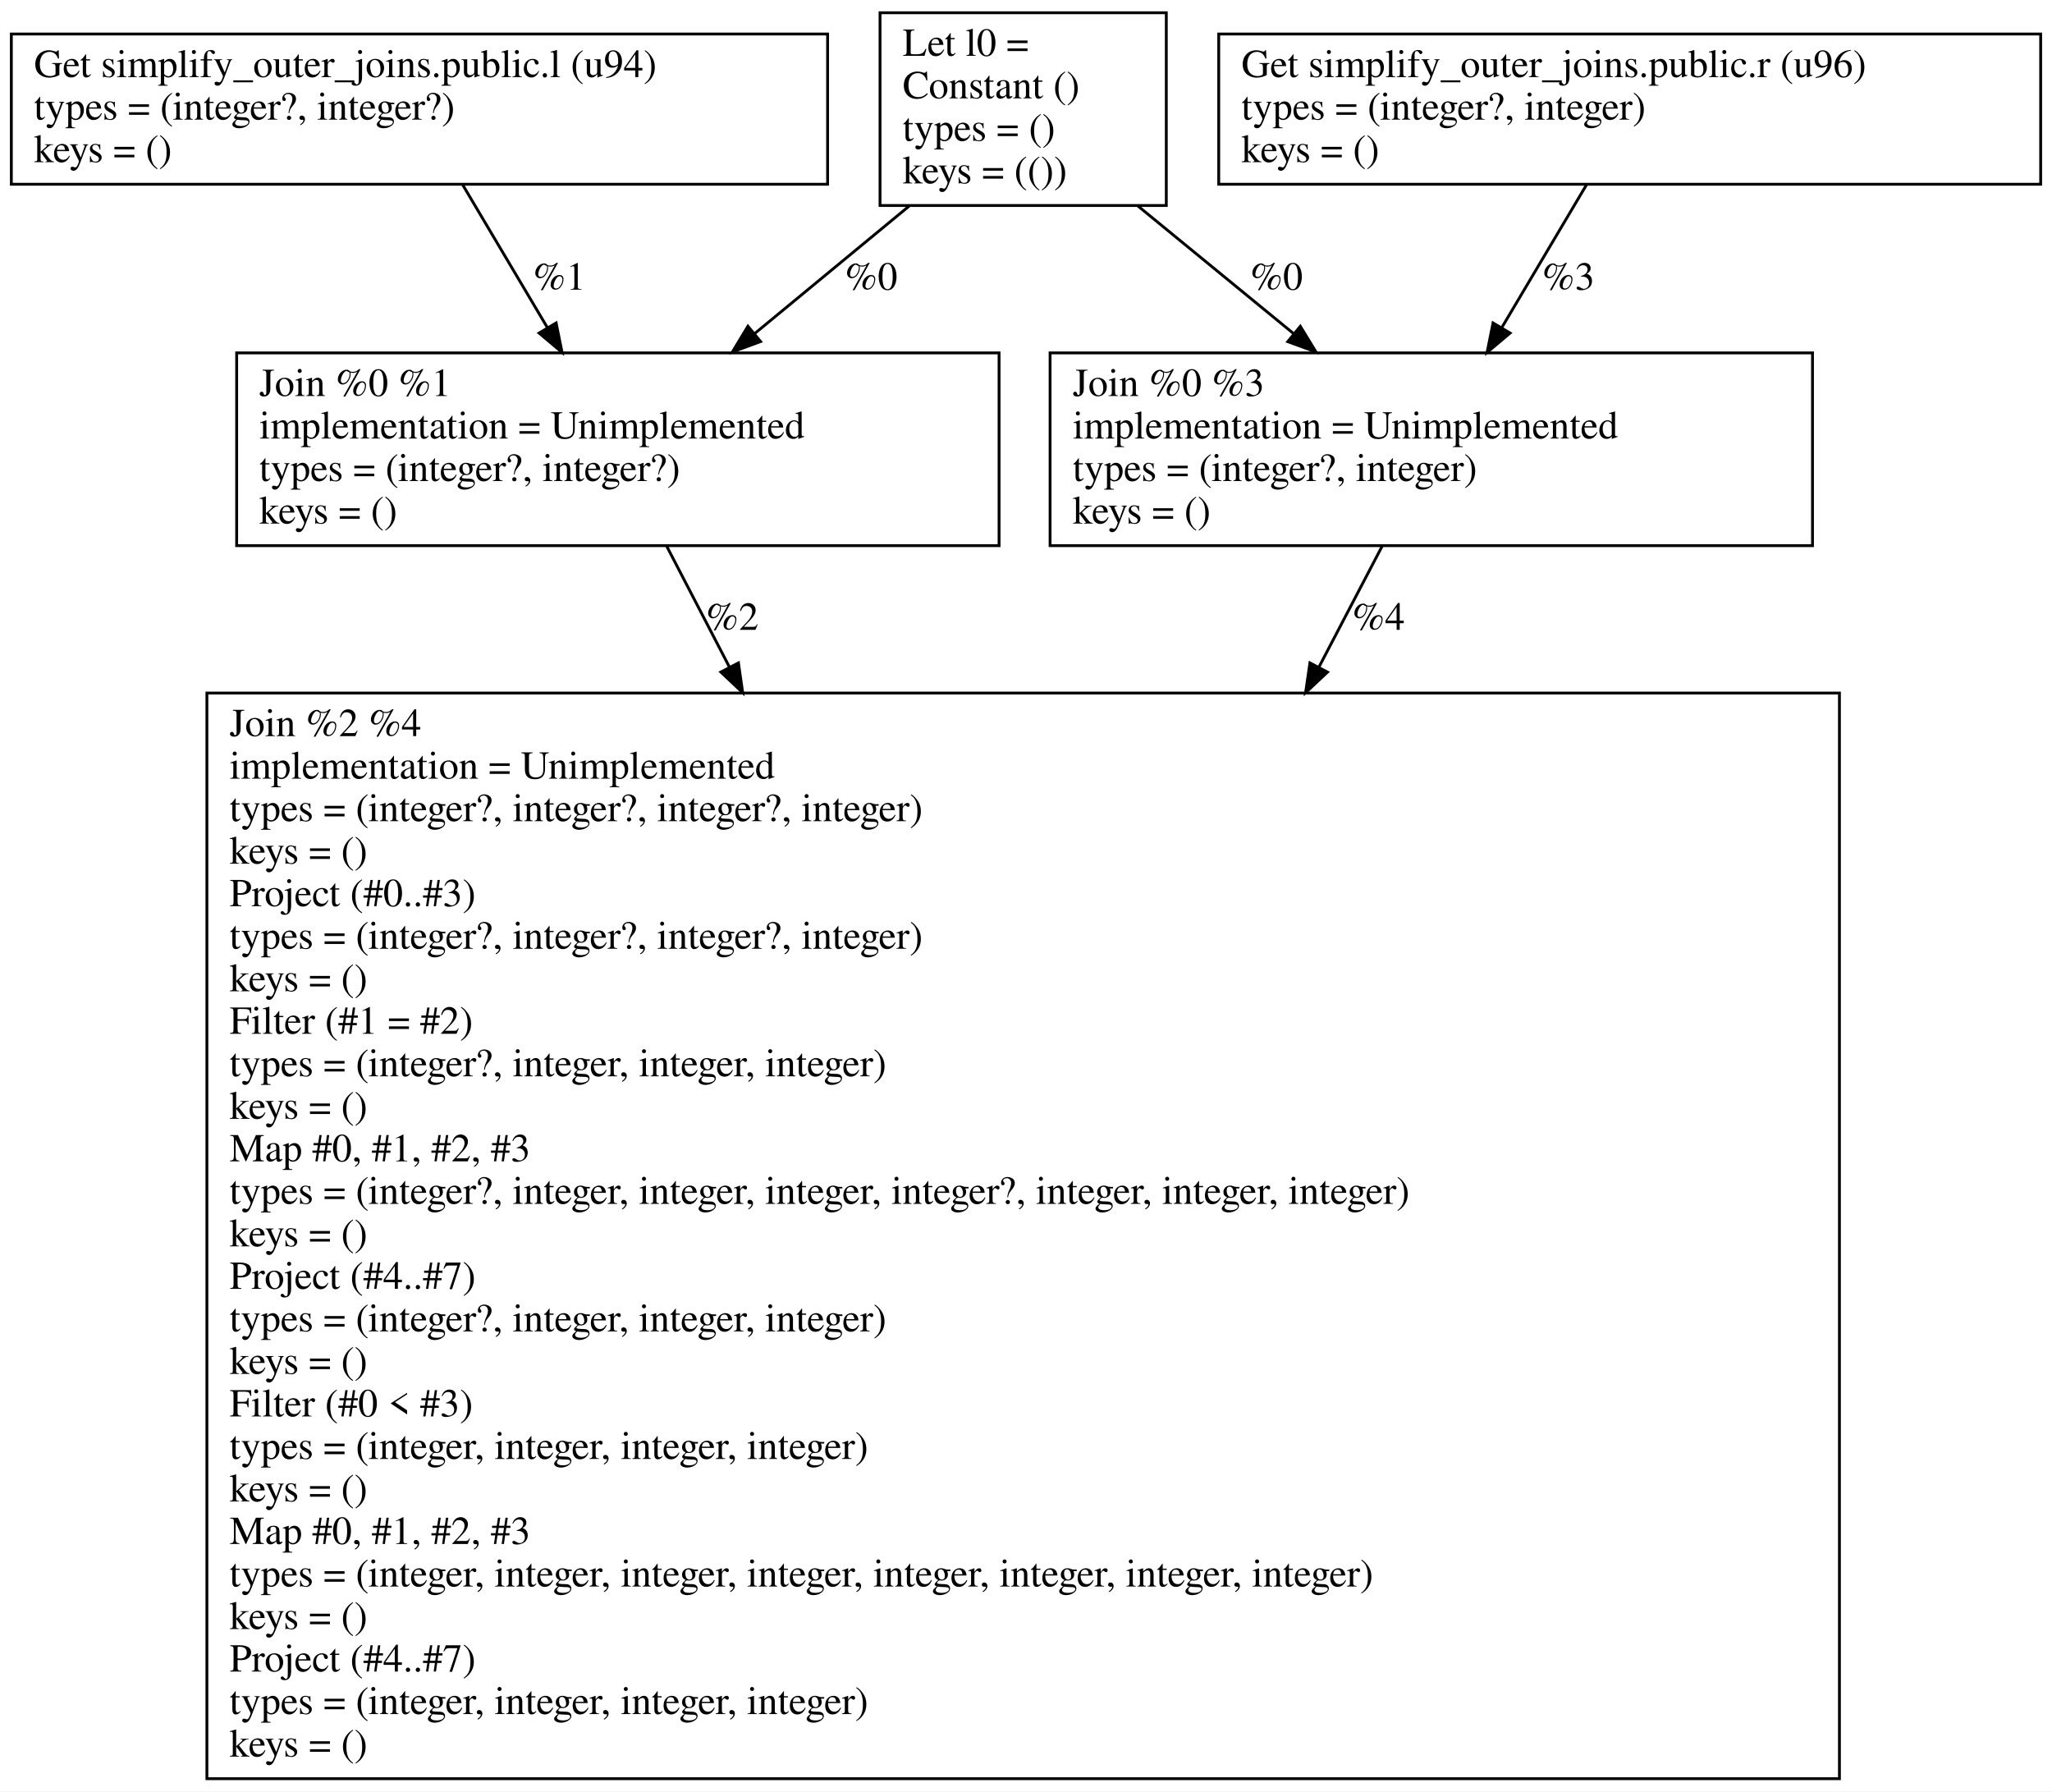
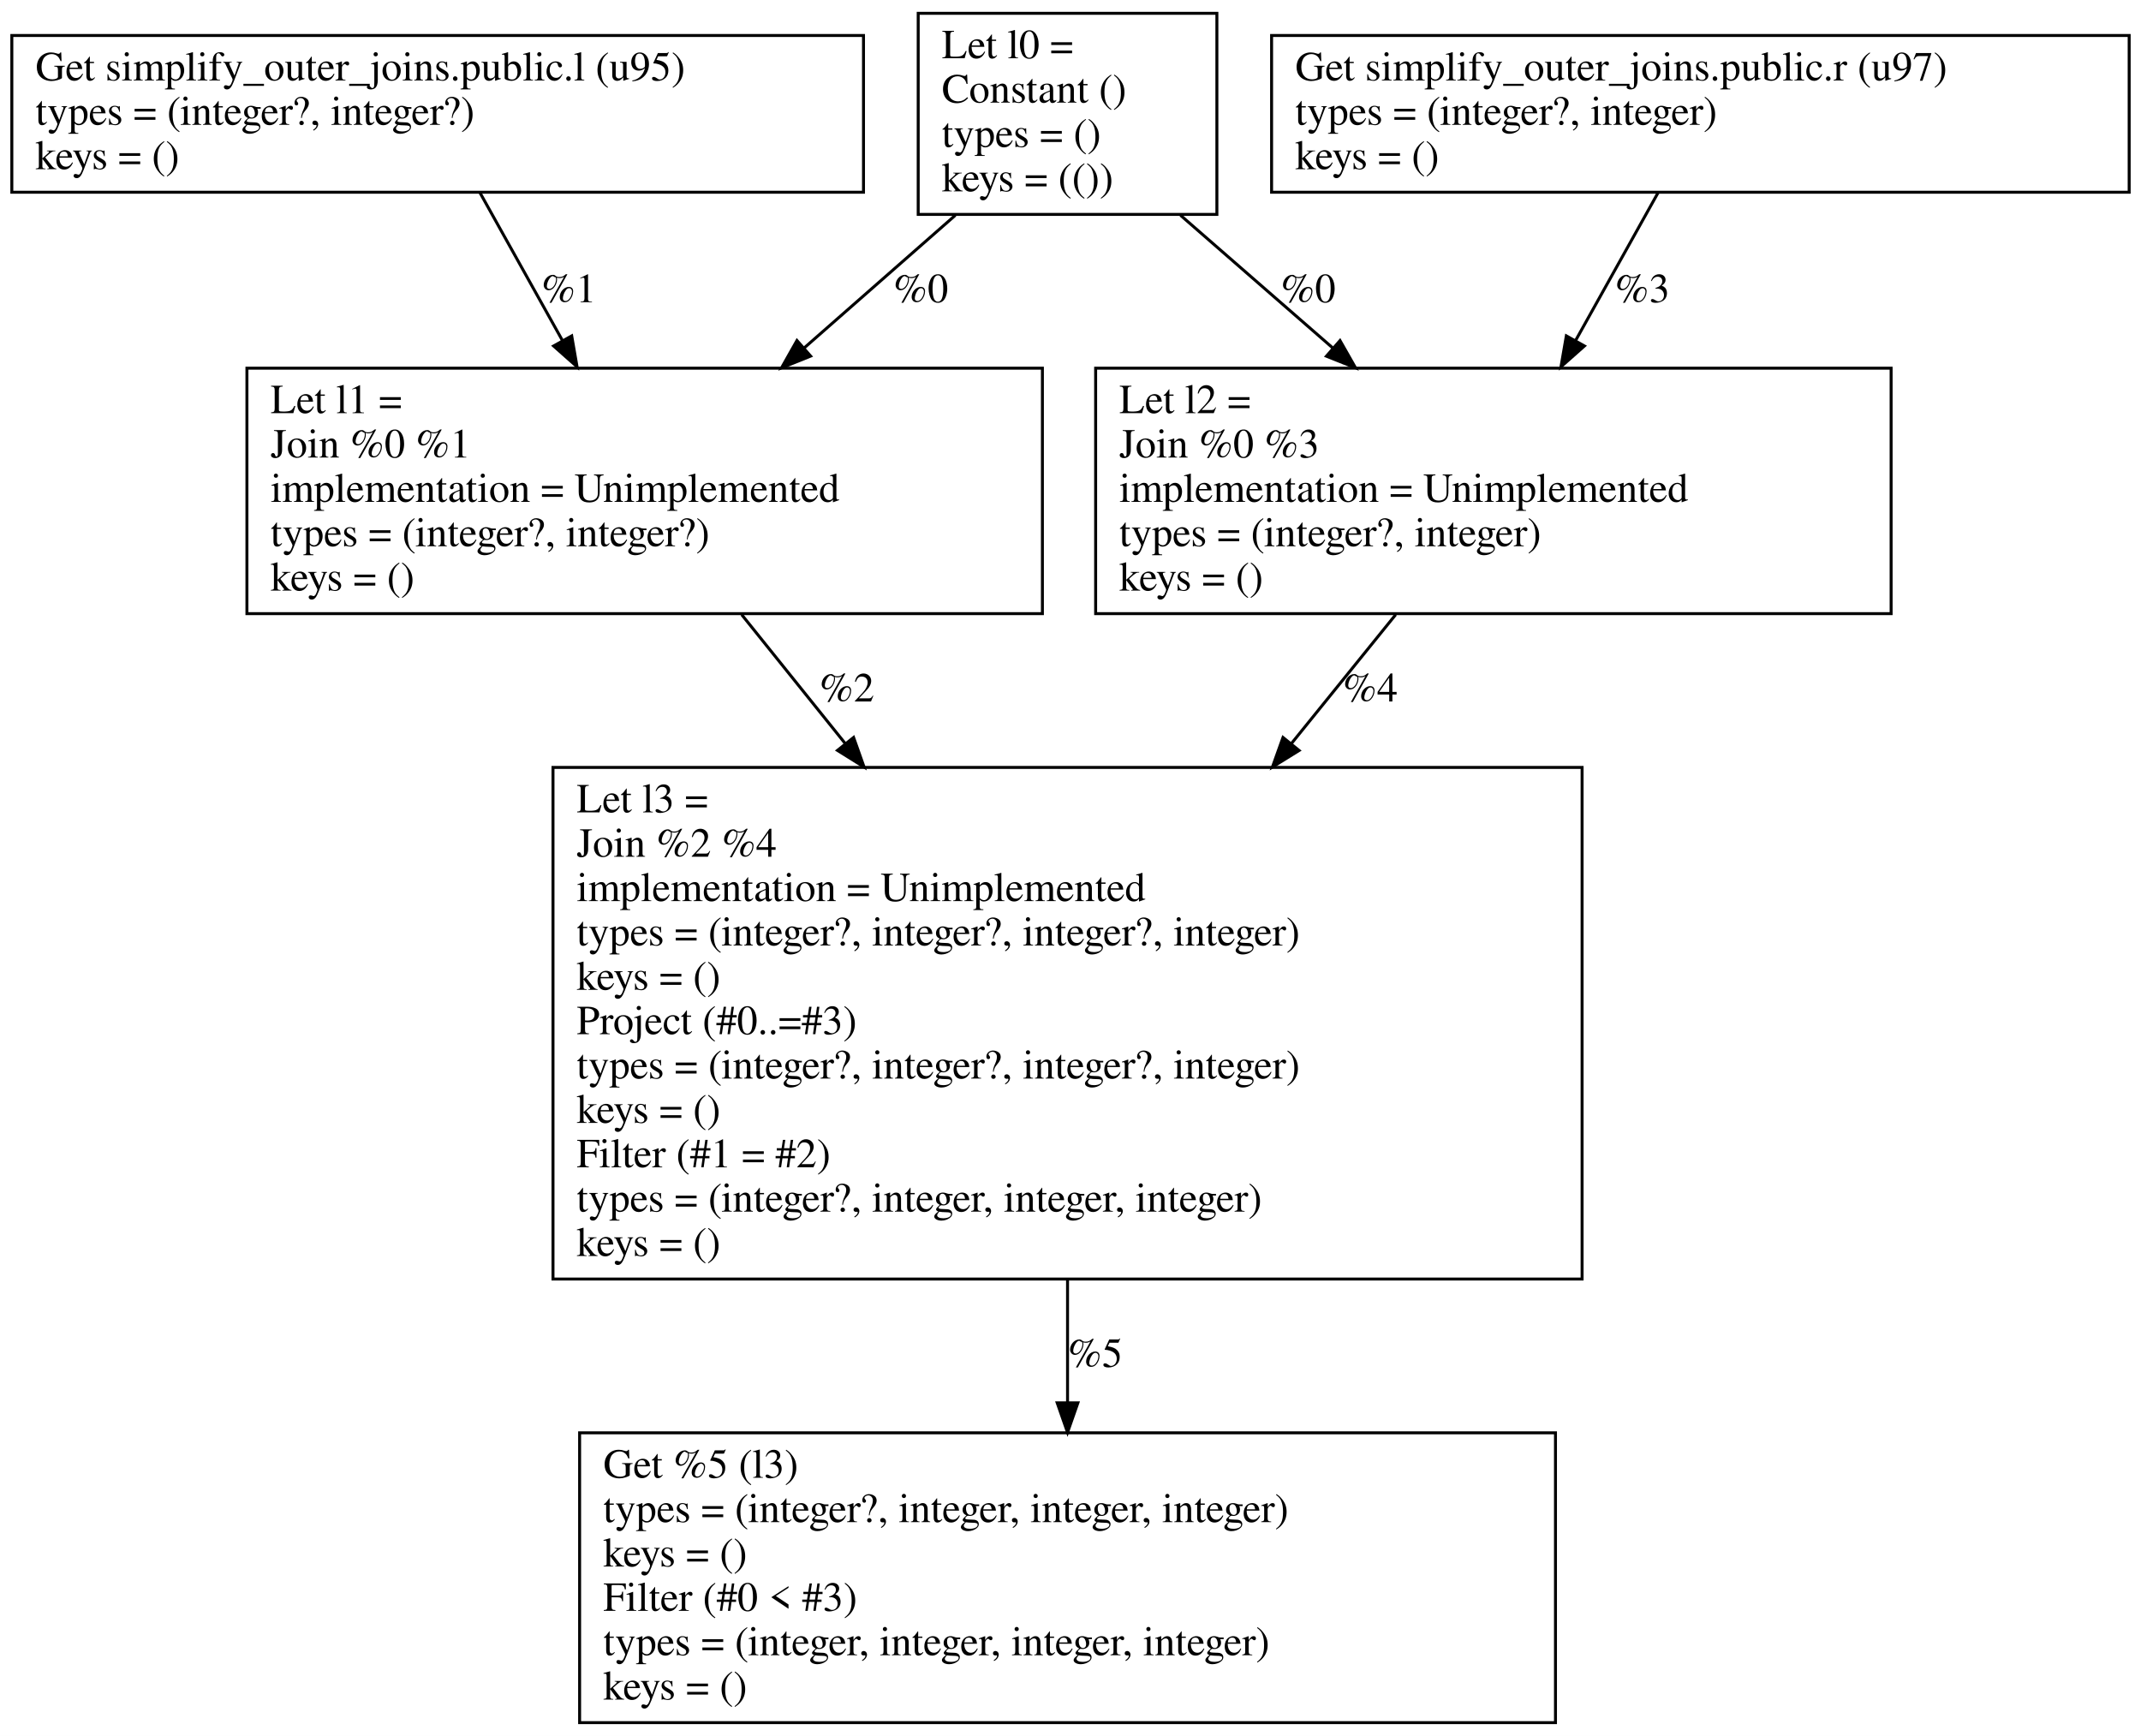
- <svg xmlns="http://www.w3.org/2000/svg" width="724pt" height="632pt" viewBox="0.00 0.00 724.00 632.00">
-   <g id="graph0" class="graph" transform="scale(1 1) rotate(0) translate(4 628)">
-     <polygon fill="white" stroke="transparent" points="-4,4 -4,-628 720,-628 720,4 -4,4" />
+ <svg xmlns="http://www.w3.org/2000/svg" width="724pt" height="587pt" viewBox="0.00 0.00 724.00 587.00">
+   <g id="graph0" class="graph" transform="scale(1 1) rotate(0) translate(4 583)">
+     <polygon fill="white" stroke="transparent" points="-4,4 -4,-583 720,-583 720,4 -4,4" />
    <g id="node1" class="node">
-       <polygon fill="none" stroke="black" points="306.5,-555.5 306.5,-623.5 407.5,-623.5 407.5,-555.5 306.5,-555.5" />
-       <text text-anchor="start" x="314.5" y="-608.3" font-family="Times,serif" font-size="14.00">Let l0 =</text>
-       <text text-anchor="start" x="314.5" y="-593.3" font-family="Times,serif" font-size="14.00"> Constant ()</text>
-       <text text-anchor="start" x="314.5" y="-578.3" font-family="Times,serif" font-size="14.00"> types = ()</text>
-       <text text-anchor="start" x="314.5" y="-563.3" font-family="Times,serif" font-size="14.00"> keys = (())</text>
+       <polygon fill="none" stroke="black" points="306.5,-510.5 306.5,-578.5 407.5,-578.5 407.5,-510.5 306.5,-510.5" />
+       <text text-anchor="start" x="314.5" y="-563.3" font-family="Times,serif" font-size="14.00">Let l0 =</text>
+       <text text-anchor="start" x="314.5" y="-548.3" font-family="Times,serif" font-size="14.00"> Constant ()</text>
+       <text text-anchor="start" x="314.5" y="-533.3" font-family="Times,serif" font-size="14.00"> types = ()</text>
+       <text text-anchor="start" x="314.5" y="-518.3" font-family="Times,serif" font-size="14.00"> keys = (())</text>
    </g>
    <g id="node3" class="node">
-       <polygon fill="none" stroke="black" points="79.5,-435.5 79.5,-503.5 348.5,-503.5 348.5,-435.5 79.5,-435.5" />
-       <text text-anchor="start" x="87.5" y="-488.3" font-family="Times,serif" font-size="14.00">Join %0 %1</text>
-       <text text-anchor="start" x="87.5" y="-473.3" font-family="Times,serif" font-size="14.00"> implementation = Unimplemented</text>
-       <text text-anchor="start" x="87.5" y="-458.3" font-family="Times,serif" font-size="14.00"> types = (integer?, integer?)</text>
-       <text text-anchor="start" x="87.5" y="-443.3" font-family="Times,serif" font-size="14.00"> keys = ()</text>
+       <polygon fill="none" stroke="black" points="79.5,-375.5 79.5,-458.5 348.5,-458.5 348.5,-375.5 79.5,-375.5" />
+       <text text-anchor="start" x="87.5" y="-443.3" font-family="Times,serif" font-size="14.00">Let l1 =</text>
+       <text text-anchor="start" x="87.5" y="-428.3" font-family="Times,serif" font-size="14.00"> Join %0 %1</text>
+       <text text-anchor="start" x="87.5" y="-413.3" font-family="Times,serif" font-size="14.00"> implementation = Unimplemented</text>
+       <text text-anchor="start" x="87.5" y="-398.3" font-family="Times,serif" font-size="14.00"> types = (integer?, integer?)</text>
+       <text text-anchor="start" x="87.5" y="-383.3" font-family="Times,serif" font-size="14.00"> keys = ()</text>
+     </g>
+     <g id="edge1" class="edge">
+       <path fill="none" stroke="black" d="M319.05,-510.2C303.41,-496.47 285,-480.31 267.99,-465.39" />
+       <polygon fill="black" stroke="black" points="270.12,-462.59 260.29,-458.63 265.5,-467.86 270.12,-462.59" />
+       <text text-anchor="start" x="298" y="-480.8" font-family="Times,serif" font-size="14.00">%0</text>
+     </g>
+     <g id="node5" class="node">
+       <polygon fill="none" stroke="black" points="366.5,-375.5 366.5,-458.5 635.5,-458.5 635.5,-375.5 366.5,-375.5" />
+       <text text-anchor="start" x="374.5" y="-443.3" font-family="Times,serif" font-size="14.00">Let l2 =</text>
+       <text text-anchor="start" x="374.5" y="-428.3" font-family="Times,serif" font-size="14.00"> Join %0 %3</text>
+       <text text-anchor="start" x="374.5" y="-413.3" font-family="Times,serif" font-size="14.00"> implementation = Unimplemented</text>
+       <text text-anchor="start" x="374.5" y="-398.3" font-family="Times,serif" font-size="14.00"> types = (integer?, integer)</text>
+       <text text-anchor="start" x="374.5" y="-383.3" font-family="Times,serif" font-size="14.00"> keys = ()</text>
+     </g>
+     <g id="edge4" class="edge">
+       <path fill="none" stroke="black" d="M395.21,-510.2C410.96,-496.47 429.51,-480.31 446.63,-465.39" />
+       <polygon fill="black" stroke="black" points="449.14,-467.84 454.38,-458.63 444.54,-462.56 449.14,-467.84" />
+       <text text-anchor="start" x="429" y="-480.8" font-family="Times,serif" font-size="14.00">%0</text>
+     </g>
+     <g id="node2" class="node">
+       <polygon fill="none" stroke="black" points="0,-518 0,-571 288,-571 288,-518 0,-518" />
+       <text text-anchor="start" x="8" y="-555.8" font-family="Times,serif" font-size="14.00">Get simplify_outer_joins.public.l (u95)</text>
+       <text text-anchor="start" x="8" y="-540.8" font-family="Times,serif" font-size="14.00"> types = (integer?, integer?)</text>
+       <text text-anchor="start" x="8" y="-525.8" font-family="Times,serif" font-size="14.00"> keys = ()</text>
    </g>
    <g id="edge3" class="edge">
-       <path fill="none" stroke="black" d="M316.79,-555.32C299.88,-541.37 280.07,-525.02 262.37,-510.41" />
-       <polygon fill="black" stroke="black" points="264.35,-507.51 254.41,-503.84 259.89,-512.91 264.35,-507.51" />
-       <text text-anchor="start" x="294" y="-525.8" font-family="Times,serif" font-size="14.00">%0</text>
-     </g>
-     <g id="node5" class="node">
-       <polygon fill="none" stroke="black" points="366.5,-435.5 366.5,-503.5 635.5,-503.5 635.5,-435.5 366.5,-435.5" />
-       <text text-anchor="start" x="374.5" y="-488.3" font-family="Times,serif" font-size="14.00">Join %0 %3</text>
-       <text text-anchor="start" x="374.5" y="-473.3" font-family="Times,serif" font-size="14.00"> implementation = Unimplemented</text>
-       <text text-anchor="start" x="374.5" y="-458.3" font-family="Times,serif" font-size="14.00"> types = (integer?, integer)</text>
-       <text text-anchor="start" x="374.5" y="-443.3" font-family="Times,serif" font-size="14.00"> keys = ()</text>
-     </g>
-     <g id="edge4" class="edge">
-       <path fill="none" stroke="black" d="M397.5,-555.32C414.52,-541.37 434.47,-525.02 452.29,-510.41" />
-       <polygon fill="black" stroke="black" points="454.79,-512.89 460.31,-503.84 450.36,-507.47 454.79,-512.89" />
-       <text text-anchor="start" x="437" y="-525.8" font-family="Times,serif" font-size="14.00">%0</text>
-     </g>
-     <g id="node2" class="node">
-       <polygon fill="none" stroke="black" points="0,-563 0,-616 288,-616 288,-563 0,-563" />
-       <text text-anchor="start" x="8" y="-600.8" font-family="Times,serif" font-size="14.00">Get simplify_outer_joins.public.l (u94)</text>
-       <text text-anchor="start" x="8" y="-585.8" font-family="Times,serif" font-size="14.00"> types = (integer?, integer?)</text>
-       <text text-anchor="start" x="8" y="-570.8" font-family="Times,serif" font-size="14.00"> keys = ()</text>
-     </g>
-     <g id="edge1" class="edge">
-       <path fill="none" stroke="black" d="M159.19,-562.9C167.95,-548.12 179.19,-529.18 189.21,-512.29" />
-       <polygon fill="black" stroke="black" points="192.22,-514.07 194.31,-503.68 186.2,-510.5 192.22,-514.07" />
-       <text text-anchor="start" x="184" y="-525.8" font-family="Times,serif" font-size="14.00">%1</text>
+       <path fill="none" stroke="black" d="M158.33,-517.8C166.37,-503.39 176.68,-484.91 186.23,-467.79" />
+       <polygon fill="black" stroke="black" points="189.33,-469.42 191.14,-458.98 183.21,-466.01 189.33,-469.42" />
+       <text text-anchor="start" x="179" y="-480.8" font-family="Times,serif" font-size="14.00">%1</text>
    </g>
    <g id="node6" class="node">
-       <polygon fill="none" stroke="black" points="69,-0.5 69,-383.5 645,-383.5 645,-0.5 69,-0.5" />
-       <text text-anchor="start" x="77" y="-368.3" font-family="Times,serif" font-size="14.00">Join %2 %4</text>
-       <text text-anchor="start" x="77" y="-353.3" font-family="Times,serif" font-size="14.00"> implementation = Unimplemented</text>
-       <text text-anchor="start" x="77" y="-338.3" font-family="Times,serif" font-size="14.00"> types = (integer?, integer?, integer?, integer)</text>
-       <text text-anchor="start" x="77" y="-323.3" font-family="Times,serif" font-size="14.00"> keys = ()</text>
-       <text text-anchor="start" x="77" y="-308.3" font-family="Times,serif" font-size="14.00"> Project (#0..#3)</text>
-       <text text-anchor="start" x="77" y="-293.3" font-family="Times,serif" font-size="14.00"> types = (integer?, integer?, integer?, integer)</text>
-       <text text-anchor="start" x="77" y="-278.3" font-family="Times,serif" font-size="14.00"> keys = ()</text>
-       <text text-anchor="start" x="77" y="-263.3" font-family="Times,serif" font-size="14.00"> Filter (#1 = #2)</text>
-       <text text-anchor="start" x="77" y="-248.3" font-family="Times,serif" font-size="14.00"> types = (integer?, integer, integer, integer)</text>
-       <text text-anchor="start" x="77" y="-233.3" font-family="Times,serif" font-size="14.00"> keys = ()</text>
-       <text text-anchor="start" x="77" y="-218.3" font-family="Times,serif" font-size="14.00"> Map #0, #1, #2, #3</text>
-       <text text-anchor="start" x="77" y="-203.3" font-family="Times,serif" font-size="14.00"> types = (integer?, integer, integer, integer, integer?, integer, integer, integer)</text>
-       <text text-anchor="start" x="77" y="-188.3" font-family="Times,serif" font-size="14.00"> keys = ()</text>
-       <text text-anchor="start" x="77" y="-173.3" font-family="Times,serif" font-size="14.00"> Project (#4..#7)</text>
-       <text text-anchor="start" x="77" y="-158.3" font-family="Times,serif" font-size="14.00"> types = (integer?, integer, integer, integer)</text>
-       <text text-anchor="start" x="77" y="-143.3" font-family="Times,serif" font-size="14.00"> keys = ()</text>
-       <text text-anchor="start" x="77" y="-128.3" font-family="Times,serif" font-size="14.00"> Filter (#0 &lt; #3)</text>
-       <text text-anchor="start" x="77" y="-113.3" font-family="Times,serif" font-size="14.00"> types = (integer, integer, integer, integer)</text>
-       <text text-anchor="start" x="77" y="-98.3" font-family="Times,serif" font-size="14.00"> keys = ()</text>
-       <text text-anchor="start" x="77" y="-83.3" font-family="Times,serif" font-size="14.00"> Map #0, #1, #2, #3</text>
-       <text text-anchor="start" x="77" y="-68.3" font-family="Times,serif" font-size="14.00"> types = (integer, integer, integer, integer, integer, integer, integer, integer)</text>
-       <text text-anchor="start" x="77" y="-53.3" font-family="Times,serif" font-size="14.00"> keys = ()</text>
-       <text text-anchor="start" x="77" y="-38.3" font-family="Times,serif" font-size="14.00"> Project (#4..#7)</text>
-       <text text-anchor="start" x="77" y="-23.3" font-family="Times,serif" font-size="14.00"> types = (integer, integer, integer, integer)</text>
-       <text text-anchor="start" x="77" y="-8.3" font-family="Times,serif" font-size="14.00"> keys = ()</text>
+       <polygon fill="none" stroke="black" points="183,-150.5 183,-323.5 531,-323.5 531,-150.5 183,-150.5" />
+       <text text-anchor="start" x="191" y="-308.3" font-family="Times,serif" font-size="14.00">Let l3 =</text>
+       <text text-anchor="start" x="191" y="-293.3" font-family="Times,serif" font-size="14.00"> Join %2 %4</text>
+       <text text-anchor="start" x="191" y="-278.3" font-family="Times,serif" font-size="14.00"> implementation = Unimplemented</text>
+       <text text-anchor="start" x="191" y="-263.3" font-family="Times,serif" font-size="14.00"> types = (integer?, integer?, integer?, integer)</text>
+       <text text-anchor="start" x="191" y="-248.3" font-family="Times,serif" font-size="14.00"> keys = ()</text>
+       <text text-anchor="start" x="191" y="-233.3" font-family="Times,serif" font-size="14.00"> Project (#0..=#3)</text>
+       <text text-anchor="start" x="191" y="-218.3" font-family="Times,serif" font-size="14.00"> types = (integer?, integer?, integer?, integer)</text>
+       <text text-anchor="start" x="191" y="-203.3" font-family="Times,serif" font-size="14.00"> keys = ()</text>
+       <text text-anchor="start" x="191" y="-188.3" font-family="Times,serif" font-size="14.00"> Filter (#1 = #2)</text>
+       <text text-anchor="start" x="191" y="-173.3" font-family="Times,serif" font-size="14.00"> types = (integer?, integer, integer, integer)</text>
+       <text text-anchor="start" x="191" y="-158.3" font-family="Times,serif" font-size="14.00"> keys = ()</text>
+     </g>
+     <g id="edge6" class="edge">
+       <path fill="none" stroke="black" d="M246.81,-375.16C257.34,-362.05 269.48,-346.95 281.76,-331.66" />
+       <polygon fill="black" stroke="black" points="284.65,-333.64 288.19,-323.65 279.2,-329.26 284.65,-333.64" />
+       <text text-anchor="start" x="273" y="-345.8" font-family="Times,serif" font-size="14.00">%2</text>
+     </g>
+     <g id="node4" class="node">
+       <polygon fill="none" stroke="black" points="426,-518 426,-571 716,-571 716,-518 426,-518" />
+       <text text-anchor="start" x="434" y="-555.8" font-family="Times,serif" font-size="14.00">Get simplify_outer_joins.public.r (u97)</text>
+       <text text-anchor="start" x="434" y="-540.8" font-family="Times,serif" font-size="14.00"> types = (integer?, integer)</text>
+       <text text-anchor="start" x="434" y="-525.8" font-family="Times,serif" font-size="14.00"> keys = ()</text>
    </g>
    <g id="edge5" class="edge">
-       <path fill="none" stroke="black" d="M231.25,-435.27C237.49,-423.25 245.06,-408.66 253.36,-392.67" />
-       <polygon fill="black" stroke="black" points="256.54,-394.13 258.04,-383.65 250.33,-390.91 256.54,-394.13" />
-       <text text-anchor="start" x="245" y="-405.8" font-family="Times,serif" font-size="14.00">%2</text>
+       <path fill="none" stroke="black" d="M556.67,-517.8C548.63,-503.39 538.32,-484.91 528.77,-467.79" />
+       <polygon fill="black" stroke="black" points="531.79,-466.01 523.86,-458.98 525.67,-469.42 531.79,-466.01" />
+       <text text-anchor="start" x="542" y="-480.8" font-family="Times,serif" font-size="14.00">%3</text>
    </g>
-     <g id="node4" class="node">
-       <polygon fill="none" stroke="black" points="426,-563 426,-616 716,-616 716,-563 426,-563" />
-       <text text-anchor="start" x="434" y="-600.8" font-family="Times,serif" font-size="14.00">Get simplify_outer_joins.public.r (u96)</text>
-       <text text-anchor="start" x="434" y="-585.8" font-family="Times,serif" font-size="14.00"> types = (integer?, integer)</text>
-       <text text-anchor="start" x="434" y="-570.8" font-family="Times,serif" font-size="14.00"> keys = ()</text>
+     <g id="edge7" class="edge">
+       <path fill="none" stroke="black" d="M467.96,-375.16C457.36,-362.05 445.14,-346.95 432.77,-331.66" />
+       <polygon fill="black" stroke="black" points="435.3,-329.23 426.29,-323.65 429.86,-333.63 435.3,-329.23" />
+       <text text-anchor="start" x="450" y="-345.8" font-family="Times,serif" font-size="14.00">%4</text>
+     </g>
+     <g id="node7" class="node">
+       <polygon fill="none" stroke="black" points="192,-0.5 192,-98.5 522,-98.5 522,-0.5 192,-0.5" />
+       <text text-anchor="start" x="200" y="-83.3" font-family="Times,serif" font-size="14.00">Get %5 (l3)</text>
+       <text text-anchor="start" x="200" y="-68.3" font-family="Times,serif" font-size="14.00"> types = (integer?, integer, integer, integer)</text>
+       <text text-anchor="start" x="200" y="-53.3" font-family="Times,serif" font-size="14.00"> keys = ()</text>
+       <text text-anchor="start" x="200" y="-38.3" font-family="Times,serif" font-size="14.00"> Filter (#0 &lt; #3)</text>
+       <text text-anchor="start" x="200" y="-23.3" font-family="Times,serif" font-size="14.00"> types = (integer, integer, integer, integer)</text>
+       <text text-anchor="start" x="200" y="-8.3" font-family="Times,serif" font-size="14.00"> keys = ()</text>
    </g>
    <g id="edge2" class="edge">
-       <path fill="none" stroke="black" d="M555.81,-562.9C547.05,-548.12 535.81,-529.18 525.79,-512.29" />
-       <polygon fill="black" stroke="black" points="528.8,-510.5 520.69,-503.68 522.78,-514.07 528.8,-510.5" />
-       <text text-anchor="start" x="540" y="-525.8" font-family="Times,serif" font-size="14.00">%3</text>
-     </g>
-     <g id="edge6" class="edge">
-       <path fill="none" stroke="black" d="M483.63,-435.27C477.35,-423.25 469.73,-408.66 461.36,-392.67" />
-       <polygon fill="black" stroke="black" points="464.38,-390.89 456.65,-383.65 458.18,-394.13 464.38,-390.89" />
-       <text text-anchor="start" x="473" y="-405.8" font-family="Times,serif" font-size="14.00">%4</text>
+       <path fill="none" stroke="black" d="M357,-150.31C357,-136.3 357,-122.08 357,-108.93" />
+       <polygon fill="black" stroke="black" points="360.5,-108.63 357,-98.63 353.5,-108.63 360.5,-108.63" />
+       <text text-anchor="start" x="357" y="-120.8" font-family="Times,serif" font-size="14.00">%5</text>
    </g>
  </g>
</svg>
